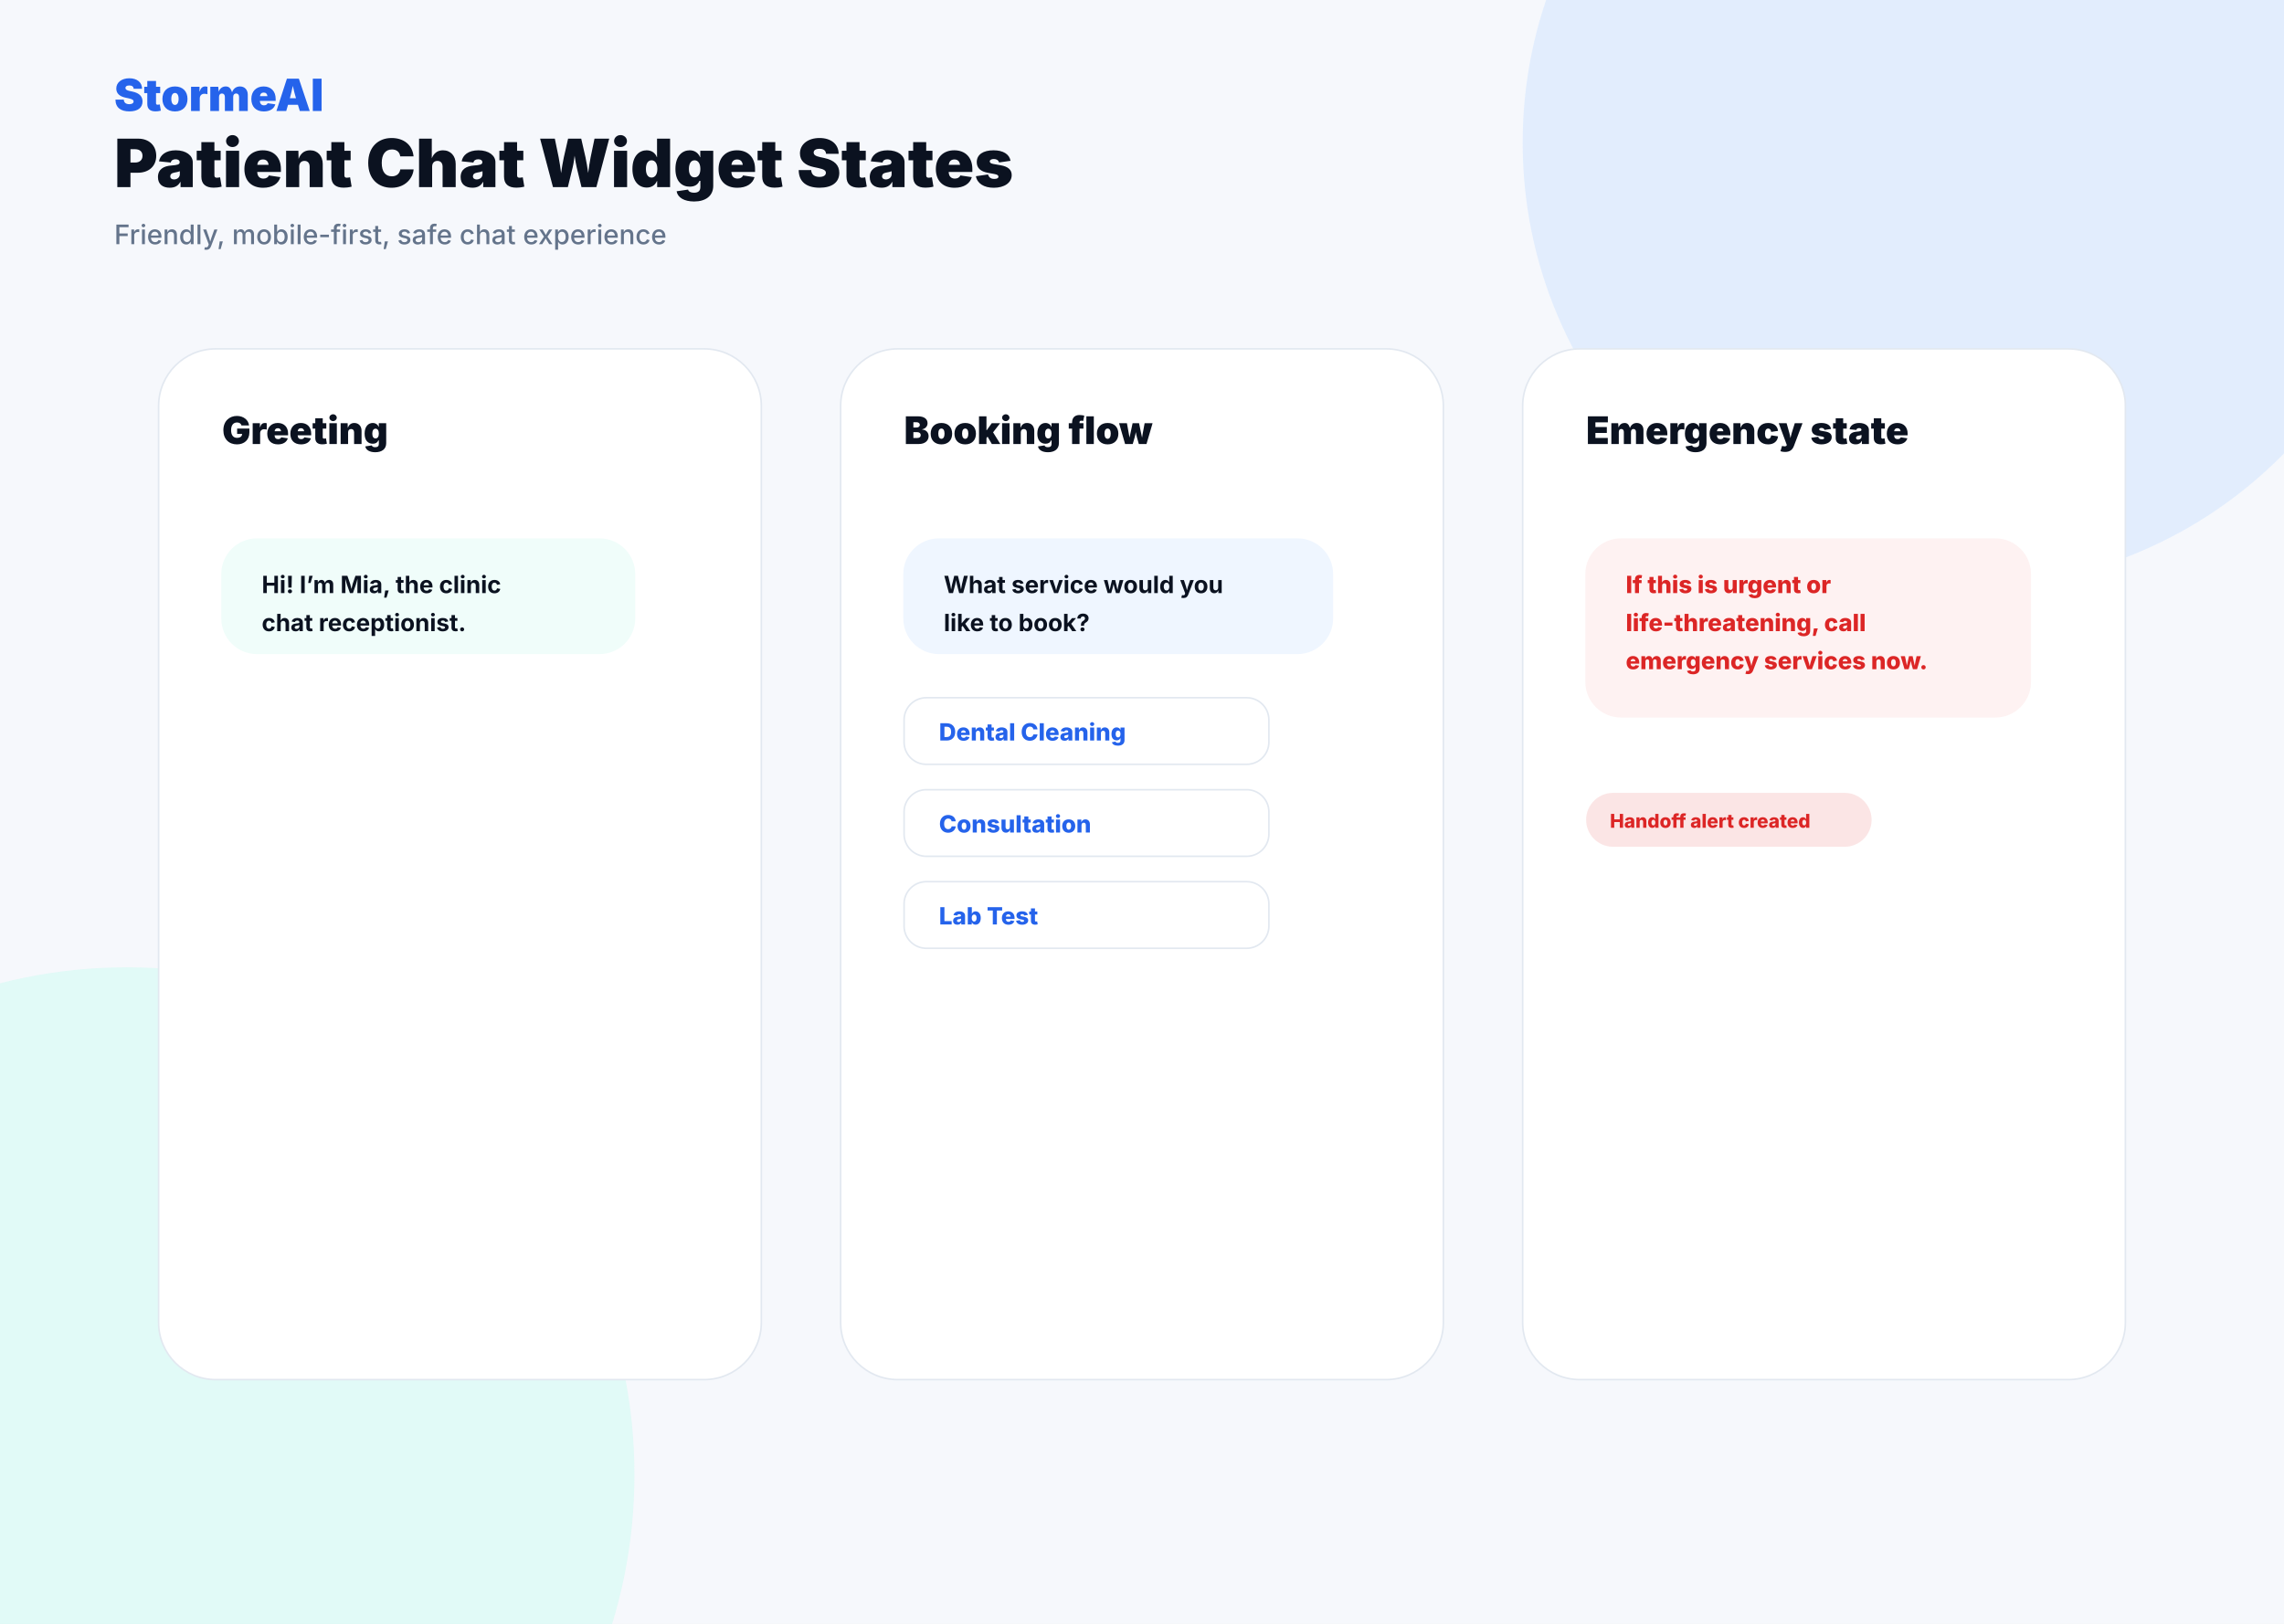
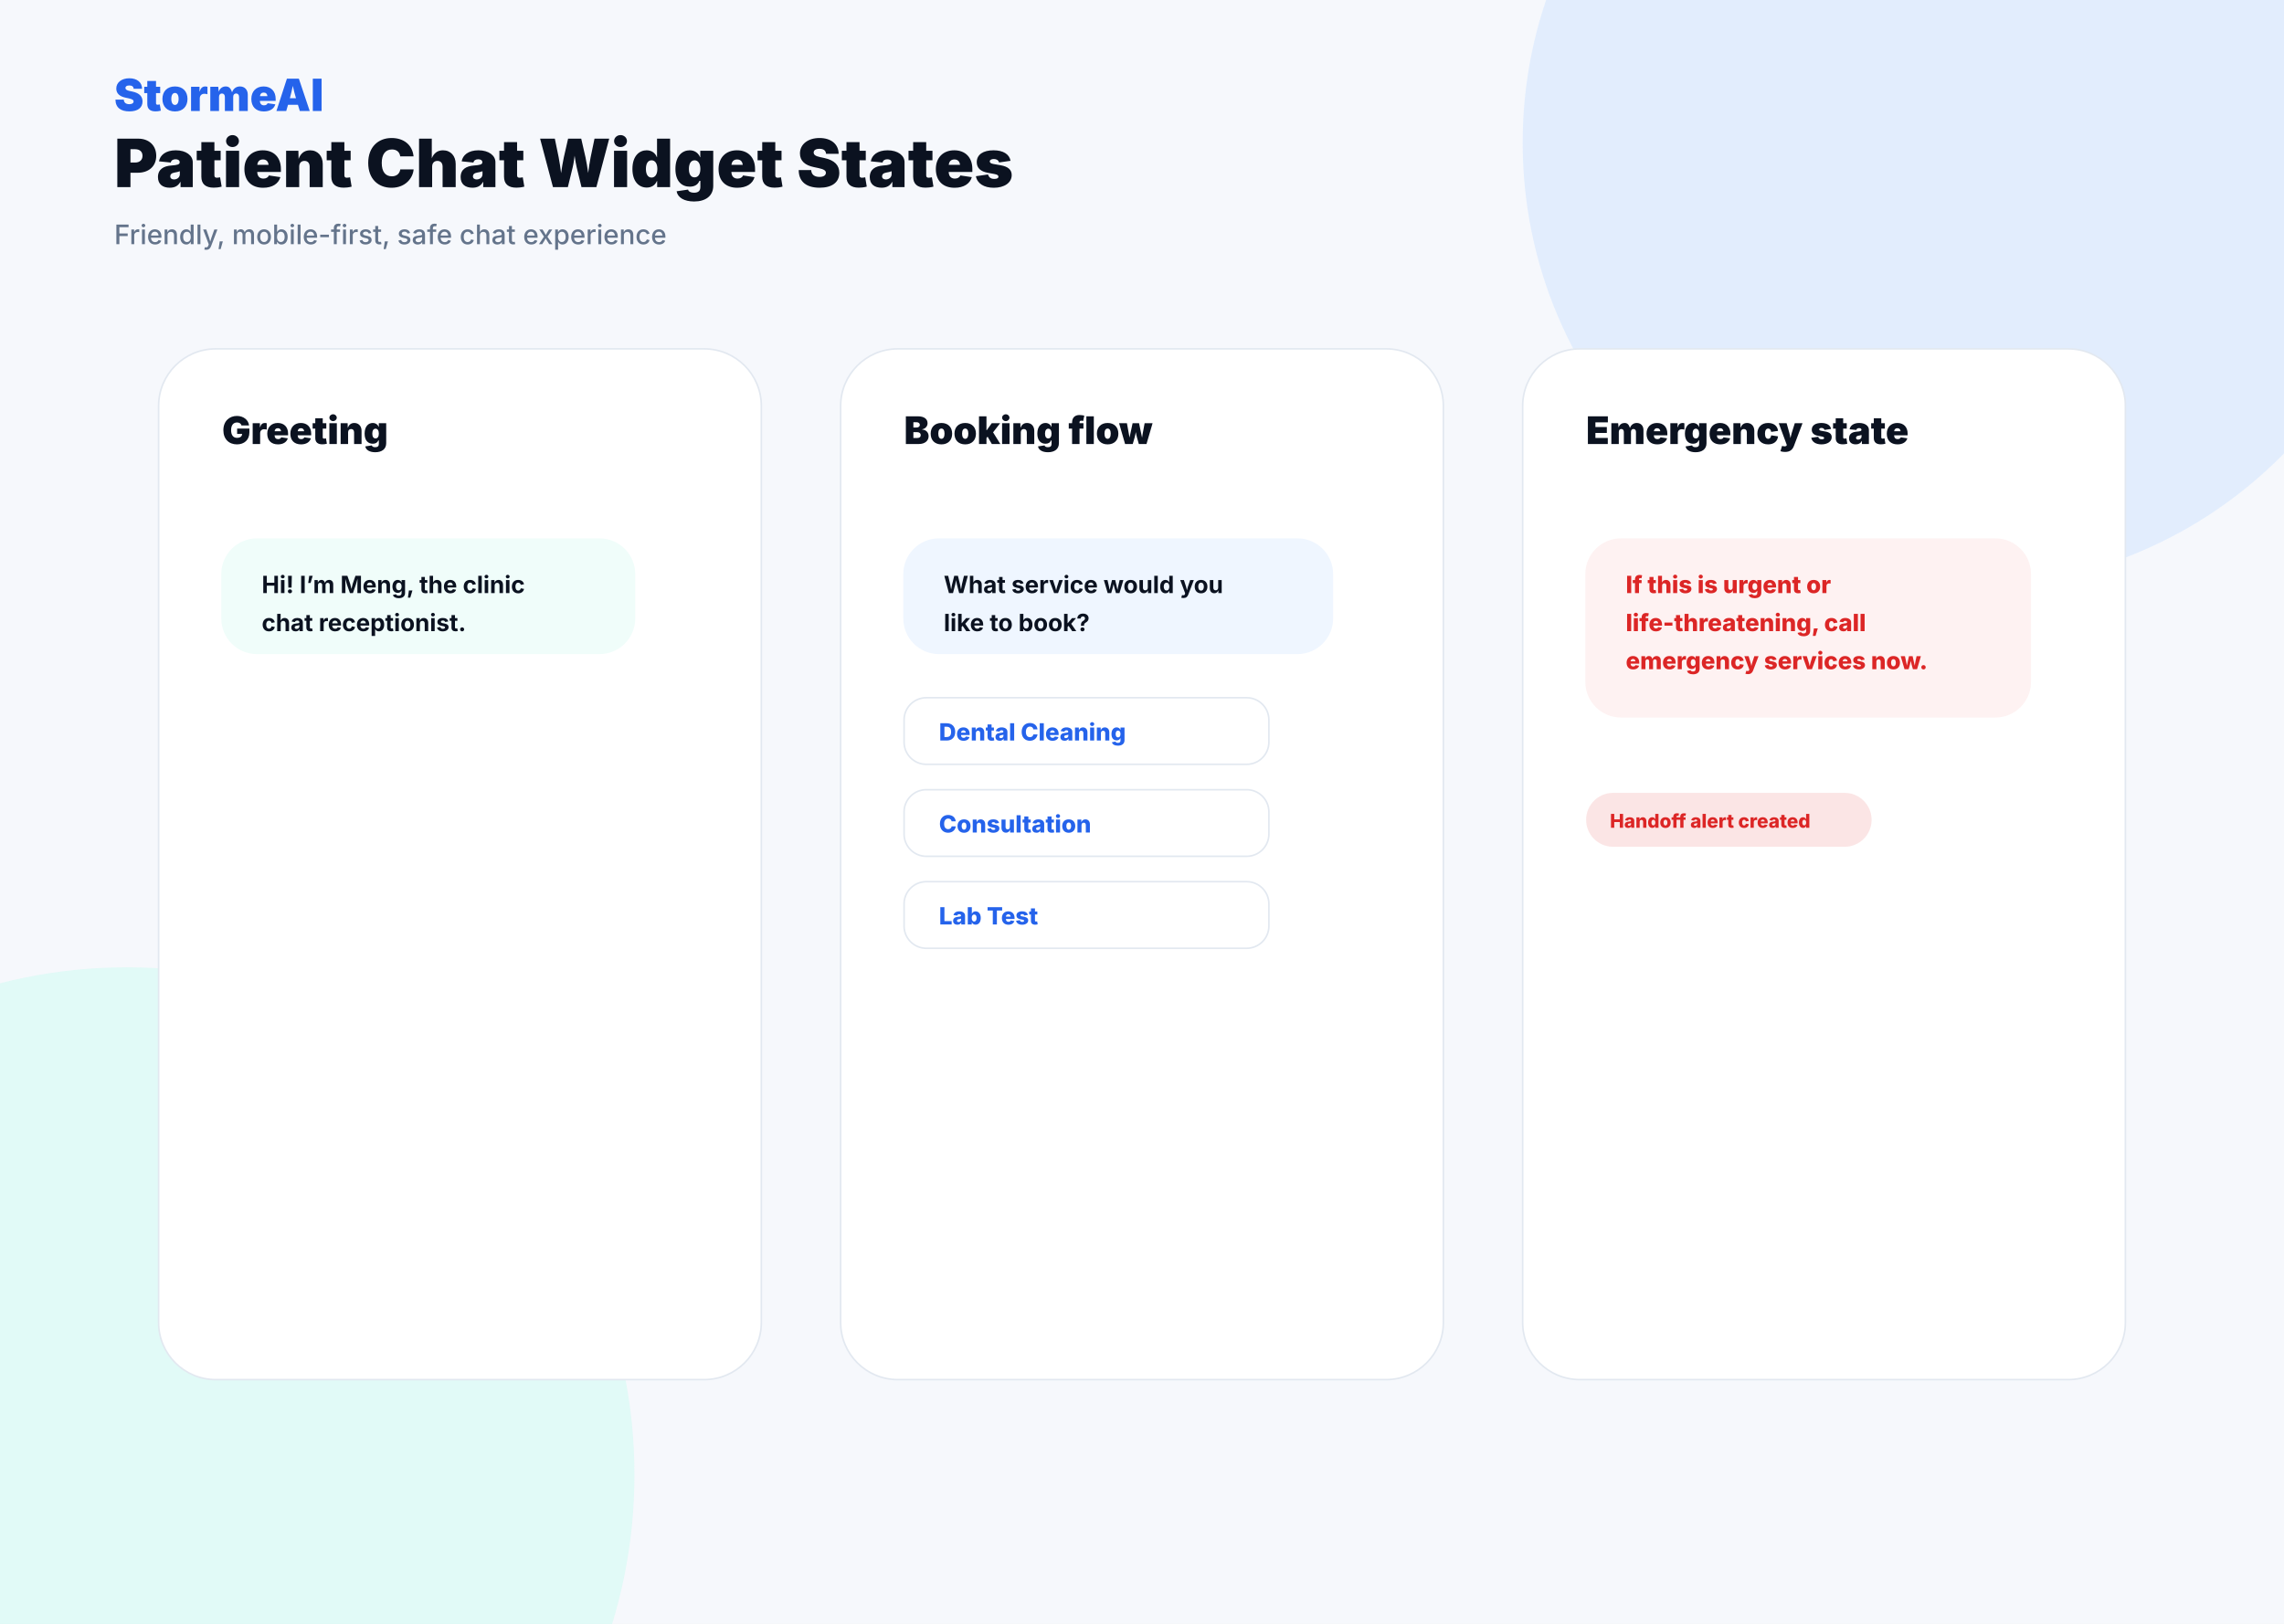
<svg xmlns="http://www.w3.org/2000/svg" width="1440" height="1024" viewBox="0 0 1440 1024" fill="none">
  <defs>
    <filter id="shadow" x="-20%" y="-20%" width="140%" height="140%">
      <feDropShadow dx="0" dy="18" stdDeviation="18" flood-color="#0F172A" flood-opacity="0.08" />
    </filter>
    <linearGradient id="hero" x1="0" y1="0" x2="1" y2="1">
      <stop stop-color="#2563EB" />
      <stop offset="1" stop-color="#14B8A6" />
    </linearGradient>
  </defs>
  <rect width="1440" height="1024" fill="#F6F8FC" />
  <circle cx="1240" cy="90" r="280" fill="#DBEAFE" opacity="0.75" />
  <circle cx="80" cy="930" r="320" fill="#CCFBF1" opacity="0.5" />
  <text x="72" y="70" font-family="Inter, Geist, Arial, sans-serif" font-size="28" font-weight="900" fill="#2563EB">StormeAI</text>
  <text x="72" y="118" font-family="Inter, Geist, Arial, sans-serif" font-size="42" font-weight="850" fill="#0B1220">Patient Chat Widget States</text>
  <text x="72" y="154" font-family="Inter, Geist, Arial, sans-serif" font-size="17" font-weight="500" fill="#64748B">Friendly, mobile-first, safe chat experience</text>
  <rect x="100" y="220" width="380" height="650" rx="36" fill="#FFFFFF" stroke="#E2E8F0" stroke-width="1" />
  <text x="140" y="280" font-family="Inter, Geist, Arial, sans-serif" font-size="24" font-weight="900" fill="#0B1220">Greeting</text>
  <rect x="140" y="340" width="260" height="72" rx="22" fill="#F0FDFA" stroke="#F0FDFA" stroke-width="1" />
-   <text x="165" y="374" font-family="Inter, Geist, Arial, sans-serif" font-size="15" font-weight="650" fill="#0B1220">Hi! I’m Mia, the clinic</text>
+   <text x="165" y="374" font-family="Inter, Geist, Arial, sans-serif" font-size="15" font-weight="650" fill="#0B1220">Hi! I’m Meng, the clinic</text>
  <text x="165" y="398" font-family="Inter, Geist, Arial, sans-serif" font-size="15" font-weight="650" fill="#0B1220">chat receptionist.</text>
  <rect x="530" y="220" width="380" height="650" rx="36" fill="#FFFFFF" stroke="#E2E8F0" stroke-width="1" />
  <text x="570" y="280" font-family="Inter, Geist, Arial, sans-serif" font-size="24" font-weight="900" fill="#0B1220">Booking flow</text>
  <rect x="570" y="340" width="270" height="72" rx="22" fill="#EFF6FF" stroke="#EFF6FF" stroke-width="1" />
  <text x="595" y="374" font-family="Inter, Geist, Arial, sans-serif" font-size="15" font-weight="650" fill="#0B1220">What service would you</text>
  <text x="595" y="398" font-family="Inter, Geist, Arial, sans-serif" font-size="15" font-weight="650" fill="#0B1220">like to book?</text>
  <rect x="570" y="440" width="230" height="42" rx="14" fill="#FFFFFF" stroke="#E2E8F0" stroke-width="1" />
  <text x="592" y="467" font-family="Inter, Geist, Arial, sans-serif" font-size="15" font-weight="800" fill="#2563EB">Dental Cleaning</text>
  <rect x="570" y="498" width="230" height="42" rx="14" fill="#FFFFFF" stroke="#E2E8F0" stroke-width="1" />
  <text x="592" y="525" font-family="Inter, Geist, Arial, sans-serif" font-size="15" font-weight="800" fill="#2563EB">Consultation</text>
  <rect x="570" y="556" width="230" height="42" rx="14" fill="#FFFFFF" stroke="#E2E8F0" stroke-width="1" />
  <text x="592" y="583" font-family="Inter, Geist, Arial, sans-serif" font-size="15" font-weight="800" fill="#2563EB">Lab Test</text>
  <rect x="960" y="220" width="380" height="650" rx="36" fill="#FFFFFF" stroke="#E2E8F0" stroke-width="1" />
  <text x="1000" y="280" font-family="Inter, Geist, Arial, sans-serif" font-size="24" font-weight="900" fill="#0B1220">Emergency state</text>
  <rect x="1000" y="340" width="280" height="112" rx="22" fill="#FEF2F2" stroke="#FEF2F2" stroke-width="1" />
  <text x="1025" y="374" font-family="Inter, Geist, Arial, sans-serif" font-size="15" font-weight="800" fill="#DC2626">If this is urgent or</text>
  <text x="1025" y="398" font-family="Inter, Geist, Arial, sans-serif" font-size="15" font-weight="800" fill="#DC2626">life-threatening, call</text>
  <text x="1025" y="422" font-family="Inter, Geist, Arial, sans-serif" font-size="15" font-weight="800" fill="#DC2626">emergency services now.</text>
  <rect x="1000" y="500" width="180" height="34" rx="17" fill="#DC2626" opacity="0.12" />
  <text x="1015" y="522" font-family="Inter, Arial" font-size="12" font-weight="800" fill="#DC2626">Handoff alert created</text>
</svg>
